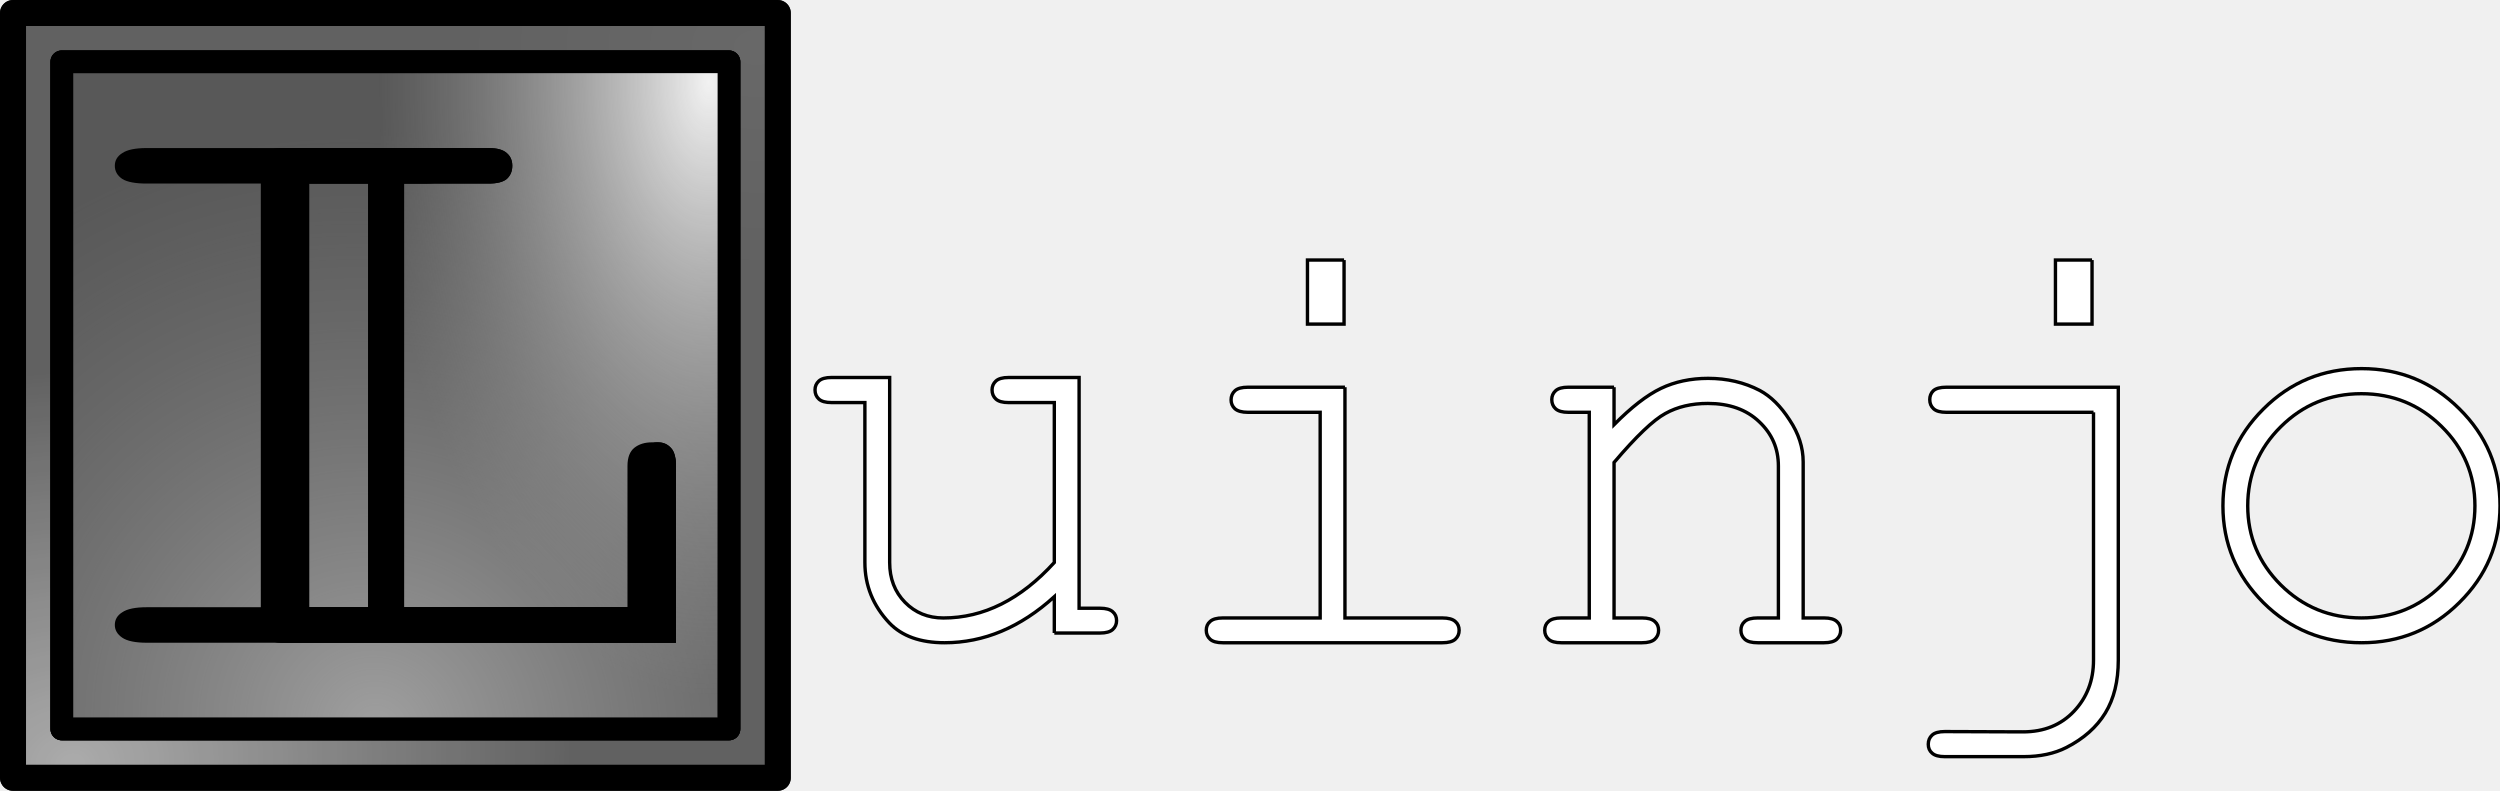
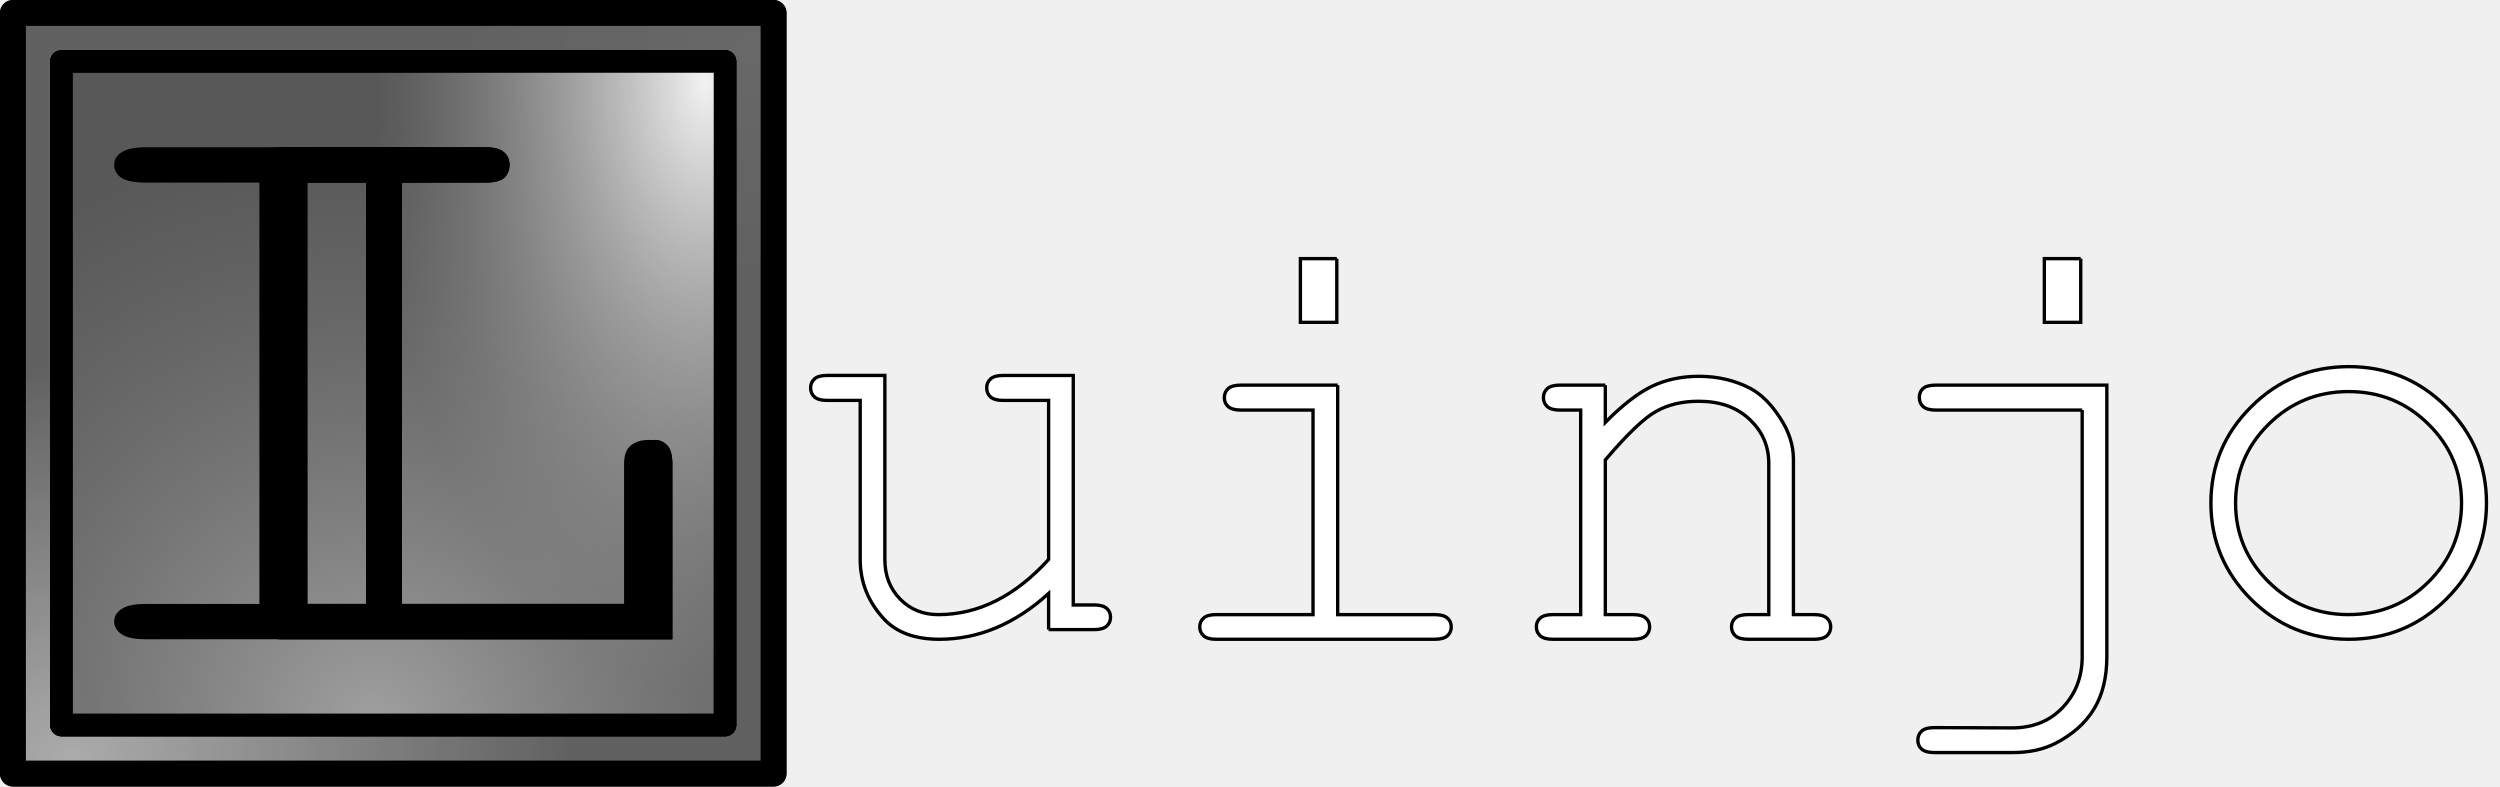
- <svg xmlns="http://www.w3.org/2000/svg" xmlns:xlink="http://www.w3.org/1999/xlink" width="368.825" height="116.667" id="svg2" version="1.1">
+ <svg xmlns="http://www.w3.org/2000/svg" xmlns:xlink="http://www.w3.org/1999/xlink" width="370.83" height="116.667" id="svg2" version="1.1">
  <defs id="defs4">
    <linearGradient id="linearGradient3805">
      <stop style="stop-color:#ffffff;stop-opacity:1" offset="0" id="stop3807" />
      <stop style="stop-color:#b3b3b3;stop-opacity:1" offset="1" id="stop3809" />
    </linearGradient>
    <linearGradient id="linearGradient4072">
      <stop style="stop-color:#b3b3b3;stop-opacity:1" offset="0" id="stop4074" />
      <stop style="stop-color:#4d4d4d;stop-opacity:1" offset="1" id="stop4076" />
    </linearGradient>
    <linearGradient id="linearGradient4029">
      <stop id="stop4031" offset="0" style="stop-color:#f2f2f2;stop-opacity:1" />
      <stop id="stop4033" offset="1" style="stop-color:#4d4d4d;stop-opacity:0.5" />
    </linearGradient>
    <linearGradient id="linearGradient3987">
      <stop style="stop-color:#f2f2f2;stop-opacity:1" offset="0" id="stop3989" />
      <stop style="stop-color:#4d4d4d;stop-opacity:0.596" offset="1" id="stop3991" />
    </linearGradient>
    <linearGradient id="linearGradient3953">
      <stop style="stop-color:#ffffff;stop-opacity:1;" offset="0" id="stop3955" />
      <stop style="stop-color:#999999;stop-opacity:1" offset="1" id="stop3957" />
    </linearGradient>
-     <radialGradient xlink:href="#linearGradient3987" id="radialGradient3993" cx="358.734" cy="870.777" fx="358.734" fy="870.777" r="371.143" gradientUnits="userSpaceOnUse" gradientTransform="matrix(1.205941,-1.205941,1.263795,1.263795,-1174.362,202.9061)" />
    <radialGradient xlink:href="#linearGradient3987-5" id="radialGradient3993-4" cx="358.734" cy="870.777" fx="358.734" fy="870.777" r="371.143" gradientUnits="userSpaceOnUse" gradientTransform="matrix(1.205941,-1.205941,1.263795,1.263795,-1174.362,202.9061)" />
    <linearGradient id="linearGradient3987-5">
      <stop style="stop-color:#f2f2f2;stop-opacity:1" offset="0" id="stop3989-7" />
      <stop style="stop-color:#4d4d4d;stop-opacity:0.596" offset="1" id="stop3991-9" />
    </linearGradient>
-     <radialGradient r="371.143" fy="736.262" fx="795.856" cy="736.262" cx="795.856" gradientTransform="matrix(-0.9622789,-1.2904957e-8,2.3976178e-8,-1.787276,1481.713,1489.537)" gradientUnits="userSpaceOnUse" id="radialGradient4010" xlink:href="#linearGradient4029" />
-     <radialGradient xlink:href="#linearGradient4072" id="radialGradient4078" cx="11.422" cy="906.168" fx="11.422" fy="906.168" r="425.429" gradientUnits="userSpaceOnUse" gradientTransform="matrix(1.272666,-0.09738083,0.07629416,0.9970853,-52.07987,4.077009)" />
-     <radialGradient xlink:href="#linearGradient3805" id="radialGradient3811" cx="835.348" cy="392.842" fx="835.348" fy="392.842" r="425.429" gradientUnits="userSpaceOnUse" gradientTransform="matrix(-0.8013154,-0.00979075,0.00748871,-0.6129339,1433.741,385.4562)" />
    <radialGradient xlink:href="#linearGradient4029" id="radialGradient3220" gradientUnits="userSpaceOnUse" gradientTransform="matrix(-0.1319418,0,0,-0.2450602,-33.07827,1702.097)" cx="795.856" cy="736.262" fx="795.856" fy="736.262" r="371.143" />
    <radialGradient xlink:href="#linearGradient3987" id="radialGradient3223" gradientUnits="userSpaceOnUse" gradientTransform="matrix(0.1653512,-0.1653512,0.1732838,0.1732838,-397.2629,1525.682)" cx="358.734" cy="870.777" fx="358.734" fy="870.777" r="371.143" />
    <radialGradient xlink:href="#linearGradient3805" id="radialGradient3227" gradientUnits="userSpaceOnUse" gradientTransform="matrix(-0.1098714,-0.00134245,0.00102681,-0.08404173,-39.65582,1550.712)" cx="835.348" cy="392.842" fx="835.348" fy="392.842" r="425.429" />
    <radialGradient xlink:href="#linearGradient4072" id="radialGradient3230" gradientUnits="userSpaceOnUse" gradientTransform="matrix(0.1745002,-0.01335226,0.01046099,0.1367142,-243.3825,1498.42)" cx="11.422" cy="906.168" fx="11.422" fy="906.168" r="425.429" />
  </defs>
  <g id="layer1" transform="translate(155.3373,-1750.928)" style="display:inline" />
  <g id="layer2" style="display:inline" transform="translate(242.6431,-1509.563)">
    <rect style="color:#000000;fill:#808080;fill-opacity:1;fill-rule:nonzero;stroke:#000000;stroke-width:3.839;stroke-linecap:round;stroke-linejoin:round;stroke-miterlimit:4;stroke-opacity:1;stroke-dasharray:none;marker:none;visibility:visible;display:inline;overflow:visible;enable-background:accumulate" id="rect3160" width="112.825" height="112.825" x="-240.724" y="1511.483" />
    <rect style="opacity:0.8;color:#000000;fill:url(#radialGradient3230);fill-opacity:1;fill-rule:nonzero;stroke:#000000;stroke-width:3.839;stroke-linecap:round;stroke-linejoin:round;stroke-miterlimit:4;stroke-opacity:1;stroke-dasharray:none;marker:none;visibility:visible;display:inline;overflow:visible;enable-background:accumulate" id="rect3160-0" width="112.825" height="112.825" x="-240.724" y="1511.483" />
    <rect style="opacity:0.1;color:#000000;fill:url(#radialGradient3227);fill-opacity:1;fill-rule:nonzero;stroke:#000000;stroke-width:3.839;stroke-linecap:round;stroke-linejoin:round;stroke-miterlimit:4;stroke-opacity:1;stroke-dasharray:none;marker:none;visibility:visible;display:inline;overflow:visible;enable-background:accumulate" id="rect3160-5" width="112.825" height="112.825" x="-240.724" y="1511.483" />
    <rect style="color:#000000;fill:#808080;fill-opacity:1;fill-rule:nonzero;stroke:#000000;stroke-width:3.349;stroke-linecap:round;stroke-linejoin:round;stroke-miterlimit:4;stroke-opacity:1;stroke-dasharray:none;marker:none;visibility:visible;display:inline;overflow:visible;enable-background:accumulate" id="rect3160-2" width="98.428" height="98.428" x="-233.526" y="1518.681" />
    <rect style="color:#000000;fill:url(#radialGradient3223);fill-opacity:1;fill-rule:nonzero;stroke:#000000;stroke-width:3.349;stroke-linecap:round;stroke-linejoin:round;stroke-miterlimit:4;stroke-opacity:1;stroke-dasharray:none;marker:none;visibility:visible;display:inline;overflow:visible;enable-background:accumulate" id="rect3160-2-1" width="98.428" height="98.428" x="-233.526" y="1518.681" />
    <rect style="color:#000000;fill:url(#radialGradient3220);fill-opacity:1;fill-rule:nonzero;stroke:#000000;stroke-width:3.349;stroke-linecap:round;stroke-linejoin:round;stroke-miterlimit:4;stroke-opacity:1;stroke-dasharray:none;marker:none;visibility:visible;display:inline;overflow:visible;enable-background:accumulate" id="rect3160-2-1-5" width="98.428" height="98.428" x="-233.526" y="1518.681" />
-     <path id="path3818" style="font-size:650.189px;font-style:normal;font-variant:normal;font-weight:normal;font-stretch:normal;line-height:125%;letter-spacing:0px;word-spacing:0px;fill:#ffffff;fill-opacity:1;stroke:#000000;display:inline;font-family:Courier New;-inkscape-font-specification:Courier New;stroke-opacity:1;stroke-width:0.5;stroke-miterlimit:4;stroke-dasharray:none" d="m -87.101,1602.95 0,-5.354 c -4.992,4.527 -10.389,6.791 -16.193,6.791 -3.57,0 -6.283,-0.972 -8.14,-2.917 -2.409,-2.554 -3.613,-5.528 -3.613,-8.924 l 0,-23.593 -4.919,0 c -0.871,0 -1.495,-0.174 -1.872,-0.522 -0.377,-0.348 -0.566,-0.798 -0.566,-1.349 -10e-6,-0.522 0.189,-0.958 0.566,-1.306 0.377,-0.348 1.001,-0.522 1.872,-0.522 l 8.575,0 0,27.294 c -1e-5,2.38 0.755,4.338 2.264,5.877 1.509,1.538 3.395,2.307 5.659,2.307 5.949,0 11.405,-2.728 16.367,-8.184 l 0,-23.593 -6.747,0 c -0.871,0 -1.495,-0.174 -1.872,-0.522 -0.377,-0.348 -0.566,-0.798 -0.566,-1.349 -2.8e-5,-0.522 0.189,-0.958 0.566,-1.306 0.377,-0.348 1.001,-0.522 1.872,-0.522 l 10.404,0 0,34.041 3.091,0 c 0.871,0 1.494,0.174 1.872,0.522 0.377,0.319 0.566,0.754 0.566,1.306 -5.5e-5,0.522 -0.189,0.958 -0.566,1.306 -0.377,0.348 -1.001,0.522 -1.872,0.522 l -6.747,0" />
-     <path id="path3820" style="font-size:650.189px;font-style:normal;font-variant:normal;font-weight:normal;font-stretch:normal;line-height:125%;letter-spacing:0px;word-spacing:0px;fill:#ffffff;fill-opacity:1;stroke:#000000;display:inline;font-family:Courier New;-inkscape-font-specification:Courier New;stroke-opacity:1;stroke-width:0.5;stroke-miterlimit:4;stroke-dasharray:none" d="m -44.354,1547.928 0,9.446 -5.398,0 0,-9.446 5.398,0 m 0.131,18.762 0,34.041 14.365,0 c 0.9,0 1.538,0.174 1.915,0.522 0.377,0.319 0.566,0.754 0.566,1.306 -4.1e-5,0.522 -0.189,0.958 -0.566,1.306 -0.377,0.348 -1.016,0.522 -1.915,0.522 l -32.386,0 c -0.871,0 -1.495,-0.174 -1.872,-0.522 -0.377,-0.348 -0.566,-0.783 -0.566,-1.306 -1.3e-5,-0.551 0.189,-0.987 0.566,-1.306 0.377,-0.348 1.001,-0.522 1.872,-0.522 l 14.365,0 0,-30.341 -10.665,0 c -0.871,0 -1.509,-0.174 -1.915,-0.522 -0.377,-0.348 -0.566,-0.783 -0.566,-1.306 -1.4e-5,-0.551 0.189,-1.001 0.566,-1.349 0.377,-0.348 1.016,-0.522 1.915,-0.522 l 14.321,0" />
-     <path id="path3822" style="font-size:650.189px;font-style:normal;font-variant:normal;font-weight:normal;font-stretch:normal;line-height:125%;letter-spacing:0px;word-spacing:0px;fill:#ffffff;fill-opacity:1;stroke:#000000;display:inline;font-family:Courier New;-inkscape-font-specification:Courier New;stroke-opacity:1;stroke-width:0.5;stroke-miterlimit:4;stroke-dasharray:none" d="m -4.524,1566.689 0,5.528 c 2.554,-2.583 4.861,-4.367 6.921,-5.354 2.06,-0.987 4.382,-1.48 6.965,-1.48 2.786,0 5.325,0.595 7.618,1.785 1.625,0.871 3.091,2.322 4.397,4.353 1.335,2.002 2.002,4.063 2.002,6.181 l 0,23.028 3.091,0 c 0.871,0 1.494,0.174 1.872,0.522 0.377,0.319 0.566,0.754 0.566,1.306 -4.1e-5,0.522 -0.189,0.958 -0.566,1.306 -0.377,0.348 -1.001,0.522 -1.872,0.522 l -9.794,0 c -0.9,0 -1.538,-0.174 -1.915,-0.522 -0.377,-0.348 -0.566,-0.783 -0.566,-1.306 -4.1e-5,-0.551 0.189,-0.987 0.566,-1.306 0.377,-0.348 1.016,-0.522 1.915,-0.522 l 3.047,0 0,-22.418 c -2.8e-5,-2.583 -0.943,-4.759 -2.829,-6.53 -1.886,-1.799 -4.411,-2.699 -7.574,-2.699 -2.409,0 -4.498,0.493 -6.268,1.48 -1.77,0.958 -4.295,3.366 -7.574,7.226 l 0,22.941 4.135,0 c 0.871,0 1.495,0.174 1.872,0.522 0.377,0.319 0.566,0.754 0.566,1.306 -2.74e-5,0.522 -0.189,0.958 -0.566,1.306 -0.377,0.348 -1.001,0.522 -1.872,0.522 l -11.927,0 c -0.871,0 -1.495,-0.174 -1.872,-0.522 -0.377,-0.348 -0.566,-0.783 -0.566,-1.306 -1.4e-5,-0.551 0.189,-0.987 0.566,-1.306 0.377,-0.348 1.001,-0.522 1.872,-0.522 l 4.135,0 0,-30.341 -3.091,0 c -0.871,0 -1.495,-0.174 -1.872,-0.522 -0.377,-0.348 -0.566,-0.798 -0.566,-1.349 -1.3e-5,-0.522 0.189,-0.958 0.566,-1.306 0.377,-0.348 1.001,-0.522 1.872,-0.522 l 6.747,0" />
-     <path id="path3824" style="font-size:650.189px;font-style:normal;font-variant:normal;font-weight:normal;font-stretch:normal;line-height:125%;letter-spacing:0px;word-spacing:0px;fill:#ffffff;fill-opacity:1;stroke:#000000;display:inline;font-family:Courier New;-inkscape-font-specification:Courier New;stroke-opacity:1;stroke-width:0.5;stroke-miterlimit:4;stroke-dasharray:none" d="m 65.995,1547.928 0,9.446 -5.398,0 0,-9.446 5.398,0 m 0.218,22.462 -21.722,0 c -0.871,0 -1.495,-0.174 -1.872,-0.522 -0.377,-0.348 -0.566,-0.798 -0.566,-1.349 -1.3e-5,-0.522 0.174,-0.958 0.522,-1.306 0.377,-0.348 1.016,-0.522 1.915,-0.522 l 25.378,0 0,40.266 c -4.2e-5,3.105 -0.638,5.702 -1.915,7.792 -1.277,2.089 -3.192,3.787 -5.746,5.093 -1.77,0.9 -3.874,1.349 -6.312,1.349 l -11.623,0 c -0.871,0 -1.495,-0.174 -1.872,-0.522 -0.377,-0.319 -0.566,-0.754 -0.566,-1.306 0,-0.551 0.189,-1.001 0.566,-1.349 0.377,-0.348 1.001,-0.522 1.872,-0.522 l 11.536,0.043 c 3.105,0 5.615,-1.016 7.531,-3.047 1.915,-2.031 2.873,-4.542 2.873,-7.531 l 0,-36.565" />
-     <path id="path3826" style="font-size:650.189px;font-style:normal;font-variant:normal;font-weight:normal;font-stretch:normal;line-height:125%;letter-spacing:0px;word-spacing:0px;fill:#ffffff;fill-opacity:1;stroke:#000000;display:inline;font-family:Courier New;-inkscape-font-specification:Courier New;stroke-opacity:1;stroke-width:0.5;stroke-miterlimit:4;stroke-dasharray:none" d="m 126.182,1584.188 c -5e-5,5.572 -2.002,10.331 -6.007,14.278 -3.976,3.947 -8.779,5.92 -14.409,5.92 -5.688,0 -10.52,-1.973 -14.496,-5.92 -3.976,-3.976 -5.964,-8.735 -5.964,-14.278 0,-5.572 1.988,-10.331 5.964,-14.278 3.976,-3.976 8.808,-5.964 14.496,-5.964 5.63,0 10.433,1.973 14.409,5.92 4.005,3.947 6.007,8.721 6.007,14.322 m -3.7,0 c -5e-5,-4.585 -1.64,-8.488 -4.919,-11.71 -3.25,-3.221 -7.197,-4.832 -11.84,-4.832 -4.643,0 -8.604,1.625 -11.884,4.875 -3.25,3.221 -4.875,7.11 -4.875,11.666 0,4.527 1.625,8.416 4.875,11.666 3.279,3.25 7.241,4.875 11.884,4.875 4.643,0 8.59,-1.611 11.84,-4.832 3.279,-3.25 4.919,-7.154 4.919,-11.71" />
+     <path id="path3818" style="font-size:650.189px;font-style:normal;font-variant:normal;font-weight:normal;font-stretch:normal;line-height:125%;letter-spacing:0px;word-spacing:0px;fill:#ffffff;fill-opacity:1;stroke:#000000;stroke-width:0.5;stroke-miterlimit:4;stroke-opacity:1;stroke-dasharray:none;display:inline;font-family:Courier New;-inkscape-font-specification:Courier New" d="m -87.101,1602.95 0,-5.354 c -4.992,4.527 -10.389,6.791 -16.193,6.791 -3.57,0 -6.283,-0.972 -8.14,-2.917 -2.409,-2.554 -3.613,-5.528 -3.613,-8.924 l 0,-23.593 -4.919,0 c -0.871,0 -1.495,-0.174 -1.872,-0.522 -0.377,-0.348 -0.566,-0.798 -0.566,-1.349 -10e-6,-0.522 0.189,-0.958 0.566,-1.306 0.377,-0.348 1.001,-0.522 1.872,-0.522 l 8.575,0 0,27.294 c -1e-5,2.38 0.755,4.338 2.264,5.877 1.509,1.538 3.395,2.307 5.659,2.307 5.949,0 11.405,-2.728 16.367,-8.184 l 0,-23.593 -6.747,0 c -0.871,0 -1.495,-0.174 -1.872,-0.522 -0.377,-0.348 -0.566,-0.798 -0.566,-1.349 -2.8e-5,-0.522 0.189,-0.958 0.566,-1.306 0.377,-0.348 1.001,-0.522 1.872,-0.522 l 10.404,0 0,34.041 3.091,0 c 0.871,0 1.494,0.174 1.872,0.522 0.377,0.319 0.566,0.754 0.566,1.306 -5.5e-5,0.522 -0.189,0.958 -0.566,1.306 -0.377,0.348 -1.001,0.522 -1.872,0.522 l -6.747,0" />
+     <path id="path3820" style="font-size:650.189px;font-style:normal;font-variant:normal;font-weight:normal;font-stretch:normal;line-height:125%;letter-spacing:0px;word-spacing:0px;fill:#ffffff;fill-opacity:1;stroke:#000000;stroke-width:0.5;stroke-miterlimit:4;stroke-opacity:1;stroke-dasharray:none;display:inline;font-family:Courier New;-inkscape-font-specification:Courier New" d="m -44.354,1547.928 0,9.446 -5.398,0 0,-9.446 5.398,0 m 0.131,18.762 0,34.041 14.365,0 c 0.9,0 1.538,0.174 1.915,0.522 0.377,0.319 0.566,0.754 0.566,1.306 -4.1e-5,0.522 -0.189,0.958 -0.566,1.306 -0.377,0.348 -1.016,0.522 -1.915,0.522 l -32.386,0 c -0.871,0 -1.495,-0.174 -1.872,-0.522 -0.377,-0.348 -0.566,-0.783 -0.566,-1.306 -1.3e-5,-0.551 0.189,-0.987 0.566,-1.306 0.377,-0.348 1.001,-0.522 1.872,-0.522 l 14.365,0 0,-30.341 -10.665,0 c -0.871,0 -1.509,-0.174 -1.915,-0.522 -0.377,-0.348 -0.566,-0.783 -0.566,-1.306 -1.4e-5,-0.551 0.189,-1.001 0.566,-1.349 0.377,-0.348 1.016,-0.522 1.915,-0.522 l 14.321,0" />
+     <path id="path3822" style="font-size:650.189px;font-style:normal;font-variant:normal;font-weight:normal;font-stretch:normal;line-height:125%;letter-spacing:0px;word-spacing:0px;fill:#ffffff;fill-opacity:1;stroke:#000000;stroke-width:0.5;stroke-miterlimit:4;stroke-opacity:1;stroke-dasharray:none;display:inline;font-family:Courier New;-inkscape-font-specification:Courier New" d="m -4.524,1566.689 0,5.528 c 2.554,-2.583 4.861,-4.367 6.921,-5.354 2.06,-0.987 4.382,-1.48 6.965,-1.48 2.786,0 5.325,0.595 7.618,1.785 1.625,0.871 3.091,2.322 4.397,4.353 1.335,2.002 2.002,4.063 2.002,6.181 l 0,23.028 3.091,0 c 0.871,0 1.494,0.174 1.872,0.522 0.377,0.319 0.566,0.754 0.566,1.306 -4.1e-5,0.522 -0.189,0.958 -0.566,1.306 -0.377,0.348 -1.001,0.522 -1.872,0.522 l -9.794,0 c -0.9,0 -1.538,-0.174 -1.915,-0.522 -0.377,-0.348 -0.566,-0.783 -0.566,-1.306 -4.1e-5,-0.551 0.189,-0.987 0.566,-1.306 0.377,-0.348 1.016,-0.522 1.915,-0.522 l 3.047,0 0,-22.418 c -2.8e-5,-2.583 -0.943,-4.759 -2.829,-6.53 -1.886,-1.799 -4.411,-2.699 -7.574,-2.699 -2.409,0 -4.498,0.493 -6.268,1.48 -1.77,0.958 -4.295,3.366 -7.574,7.226 l 0,22.941 4.135,0 c 0.871,0 1.495,0.174 1.872,0.522 0.377,0.319 0.566,0.754 0.566,1.306 -2.74e-5,0.522 -0.189,0.958 -0.566,1.306 -0.377,0.348 -1.001,0.522 -1.872,0.522 l -11.927,0 c -0.871,0 -1.495,-0.174 -1.872,-0.522 -0.377,-0.348 -0.566,-0.783 -0.566,-1.306 -1.4e-5,-0.551 0.189,-0.987 0.566,-1.306 0.377,-0.348 1.001,-0.522 1.872,-0.522 l 4.135,0 0,-30.341 -3.091,0 c -0.871,0 -1.495,-0.174 -1.872,-0.522 -0.377,-0.348 -0.566,-0.798 -0.566,-1.349 -1.3e-5,-0.522 0.189,-0.958 0.566,-1.306 0.377,-0.348 1.001,-0.522 1.872,-0.522 l 6.747,0" />
+     <path id="path3824" style="font-size:650.189px;font-style:normal;font-variant:normal;font-weight:normal;font-stretch:normal;line-height:125%;letter-spacing:0px;word-spacing:0px;fill:#ffffff;fill-opacity:1;stroke:#000000;stroke-width:0.5;stroke-miterlimit:4;stroke-opacity:1;stroke-dasharray:none;display:inline;font-family:Courier New;-inkscape-font-specification:Courier New" d="m 65.995,1547.928 0,9.446 -5.398,0 0,-9.446 5.398,0 m 0.218,22.462 -21.722,0 c -0.871,0 -1.495,-0.174 -1.872,-0.522 -0.377,-0.348 -0.566,-0.798 -0.566,-1.349 -1.3e-5,-0.522 0.174,-0.958 0.522,-1.306 0.377,-0.348 1.016,-0.522 1.915,-0.522 l 25.378,0 0,40.266 c -4.2e-5,3.105 -0.638,5.702 -1.915,7.792 -1.277,2.089 -3.192,3.787 -5.746,5.093 -1.77,0.9 -3.874,1.349 -6.312,1.349 l -11.623,0 c -0.871,0 -1.495,-0.174 -1.872,-0.522 -0.377,-0.319 -0.566,-0.754 -0.566,-1.306 0,-0.551 0.189,-1.001 0.566,-1.349 0.377,-0.348 1.001,-0.522 1.872,-0.522 l 11.536,0.043 c 3.105,0 5.615,-1.016 7.531,-3.047 1.915,-2.031 2.873,-4.542 2.873,-7.531 l 0,-36.565" />
+     <path id="path3826" style="font-size:650.189px;font-style:normal;font-variant:normal;font-weight:normal;font-stretch:normal;line-height:125%;letter-spacing:0px;word-spacing:0px;fill:#ffffff;fill-opacity:1;stroke:#000000;stroke-width:0.5;stroke-miterlimit:4;stroke-opacity:1;stroke-dasharray:none;display:inline;font-family:Courier New;-inkscape-font-specification:Courier New" d="m 126.182,1584.188 c -5e-5,5.572 -2.002,10.331 -6.007,14.278 -3.976,3.947 -8.779,5.92 -14.409,5.92 -5.688,0 -10.52,-1.973 -14.496,-5.92 -3.976,-3.976 -5.964,-8.735 -5.964,-14.278 0,-5.572 1.988,-10.331 5.964,-14.278 3.976,-3.976 8.808,-5.964 14.496,-5.964 5.63,0 10.433,1.973 14.409,5.92 4.005,3.947 6.007,8.721 6.007,14.322 m -3.7,0 c -5e-5,-4.585 -1.64,-8.488 -4.919,-11.71 -3.25,-3.221 -7.197,-4.832 -11.84,-4.832 -4.643,0 -8.604,1.625 -11.884,4.875 -3.25,3.221 -4.875,7.11 -4.875,11.666 0,4.527 1.625,8.416 4.875,11.666 3.279,3.25 7.241,4.875 11.884,4.875 4.643,0 8.59,-1.611 11.84,-4.832 3.279,-3.25 4.919,-7.154 4.919,-11.71" />
    <g id="g3155" transform="matrix(0.2996478,0,0,0.2996478,93.74964,1294.253)">
      <path d="m -923.68,808.921 0,208.585 116.158,0 0,-69.528 c -2.2e-4,-4.163 0.832,-7.147 2.498,-8.951 1.665,-1.804 3.816,-2.706 6.453,-2.706 2.498,10e-5 4.579,0.902 6.245,2.706 1.665,1.665 2.498,4.649 2.498,8.951 l 0,87.015 -193.181,0 c -4.163,0 -7.147,-0.833 -8.951,-2.498 -1.804,-1.665 -2.706,-3.747 -2.706,-6.245 -2e-5,-2.637 0.902,-4.718 2.706,-6.245 1.804,-1.665 4.788,-2.498 8.951,-2.498 l 41.634,0 0,-208.585 -41.634,0 c -4.163,2.2e-4 -7.147,-0.763 -8.951,-2.29 -1.804,-1.665 -2.706,-3.816 -2.706,-6.453 -2e-5,-2.637 0.902,-4.718 2.706,-6.245 1.804,-1.665 4.788,-2.498 8.951,-2.498 l 100.962,0 c 4.163,2.4e-4 7.147,0.833 8.951,2.498 1.804,1.527 2.706,3.609 2.706,6.245 -1.5e-4,2.637 -0.902,4.788 -2.706,6.453 -1.804,1.527 -4.788,2.29 -8.951,2.29 l -41.634,0" style="font-size:426.33px;font-style:normal;font-variant:normal;font-weight:normal;font-stretch:normal;line-height:125%;letter-spacing:0px;word-spacing:0px;fill:#000000;fill-opacity:1;stroke:none;font-family:Monospace;-inkscape-font-specification:Monospace" id="path3015" />
      <path d="m -970.356,808.921 0,208.585 156.664,0 0,-69.528 c -3e-4,-4.163 1.123,-7.147 3.369,-8.951 2.246,-1.804 5.147,-2.706 8.704,-2.706 3.369,10e-5 6.176,0.902 8.423,2.706 2.246,1.665 3.369,4.649 3.369,8.951 l 0,87.015 -260.544,0 c -5.615,0 -9.639,-0.833 -12.073,-2.498 -2.433,-1.665 -3.65,-3.747 -3.65,-6.245 0,-2.637 1.217,-4.718 3.65,-6.245 2.433,-1.665 6.457,-2.498 12.073,-2.498 l 56.152,0 0,-208.585 -56.152,0 c -5.615,2.2e-4 -9.639,-0.763 -12.073,-2.29 -2.433,-1.665 -3.65,-3.816 -3.65,-6.453 0,-2.637 1.217,-4.718 3.65,-6.245 2.433,-1.665 6.457,-2.498 12.073,-2.498 l 136.168,0 c 5.615,2.4e-4 9.639,0.833 12.073,2.498 2.433,1.527 3.65,3.609 3.65,6.245 -2e-4,2.637 -1.217,4.788 -3.65,6.453 -2.433,1.527 -6.458,2.29 -12.073,2.29 l -56.152,0" style="font-size:426.33px;font-style:normal;font-variant:normal;font-weight:normal;font-stretch:normal;line-height:125%;letter-spacing:0px;word-spacing:0px;fill:#000000;fill-opacity:1;stroke:none;font-family:Monospace;-inkscape-font-specification:Monospace" id="path3015-6" />
      <path d="m -923.68,808.921 0,208.585 116.158,0 0,-69.528 c -2.2e-4,-4.163 0.832,-7.147 2.498,-8.951 1.665,-1.804 3.816,-2.706 6.453,-2.706 2.498,10e-5 4.579,0.902 6.245,2.706 1.665,1.665 2.498,4.649 2.498,8.951 l 0,87.015 -193.181,0 c -4.163,0 -7.147,-0.833 -8.951,-2.498 -1.804,-1.665 -2.706,-3.747 -2.706,-6.245 -2e-5,-2.637 0.902,-4.718 2.706,-6.245 1.804,-1.665 4.788,-2.498 8.951,-2.498 l 41.634,0 0,-208.585 -41.634,0 c -4.163,2.2e-4 -7.147,-0.763 -8.951,-2.29 -1.804,-1.665 -2.706,-3.816 -2.706,-6.453 -2e-5,-2.637 0.902,-4.718 2.706,-6.245 1.804,-1.665 4.788,-2.498 8.951,-2.498 l 100.962,0 c 4.163,2.4e-4 7.147,0.833 8.951,2.498 1.804,1.527 2.706,3.609 2.706,6.245 -1.5e-4,2.637 -0.902,4.788 -2.706,6.453 -1.804,1.527 -4.788,2.29 -8.951,2.29 l -41.634,0" style="font-size:426.33px;font-style:normal;font-variant:normal;font-weight:normal;font-stretch:normal;line-height:125%;letter-spacing:0px;word-spacing:0px;fill:#000000;fill-opacity:1;stroke:none;font-family:Monospace;-inkscape-font-specification:Monospace" id="path3015-4" />
    </g>
  </g>
</svg>
